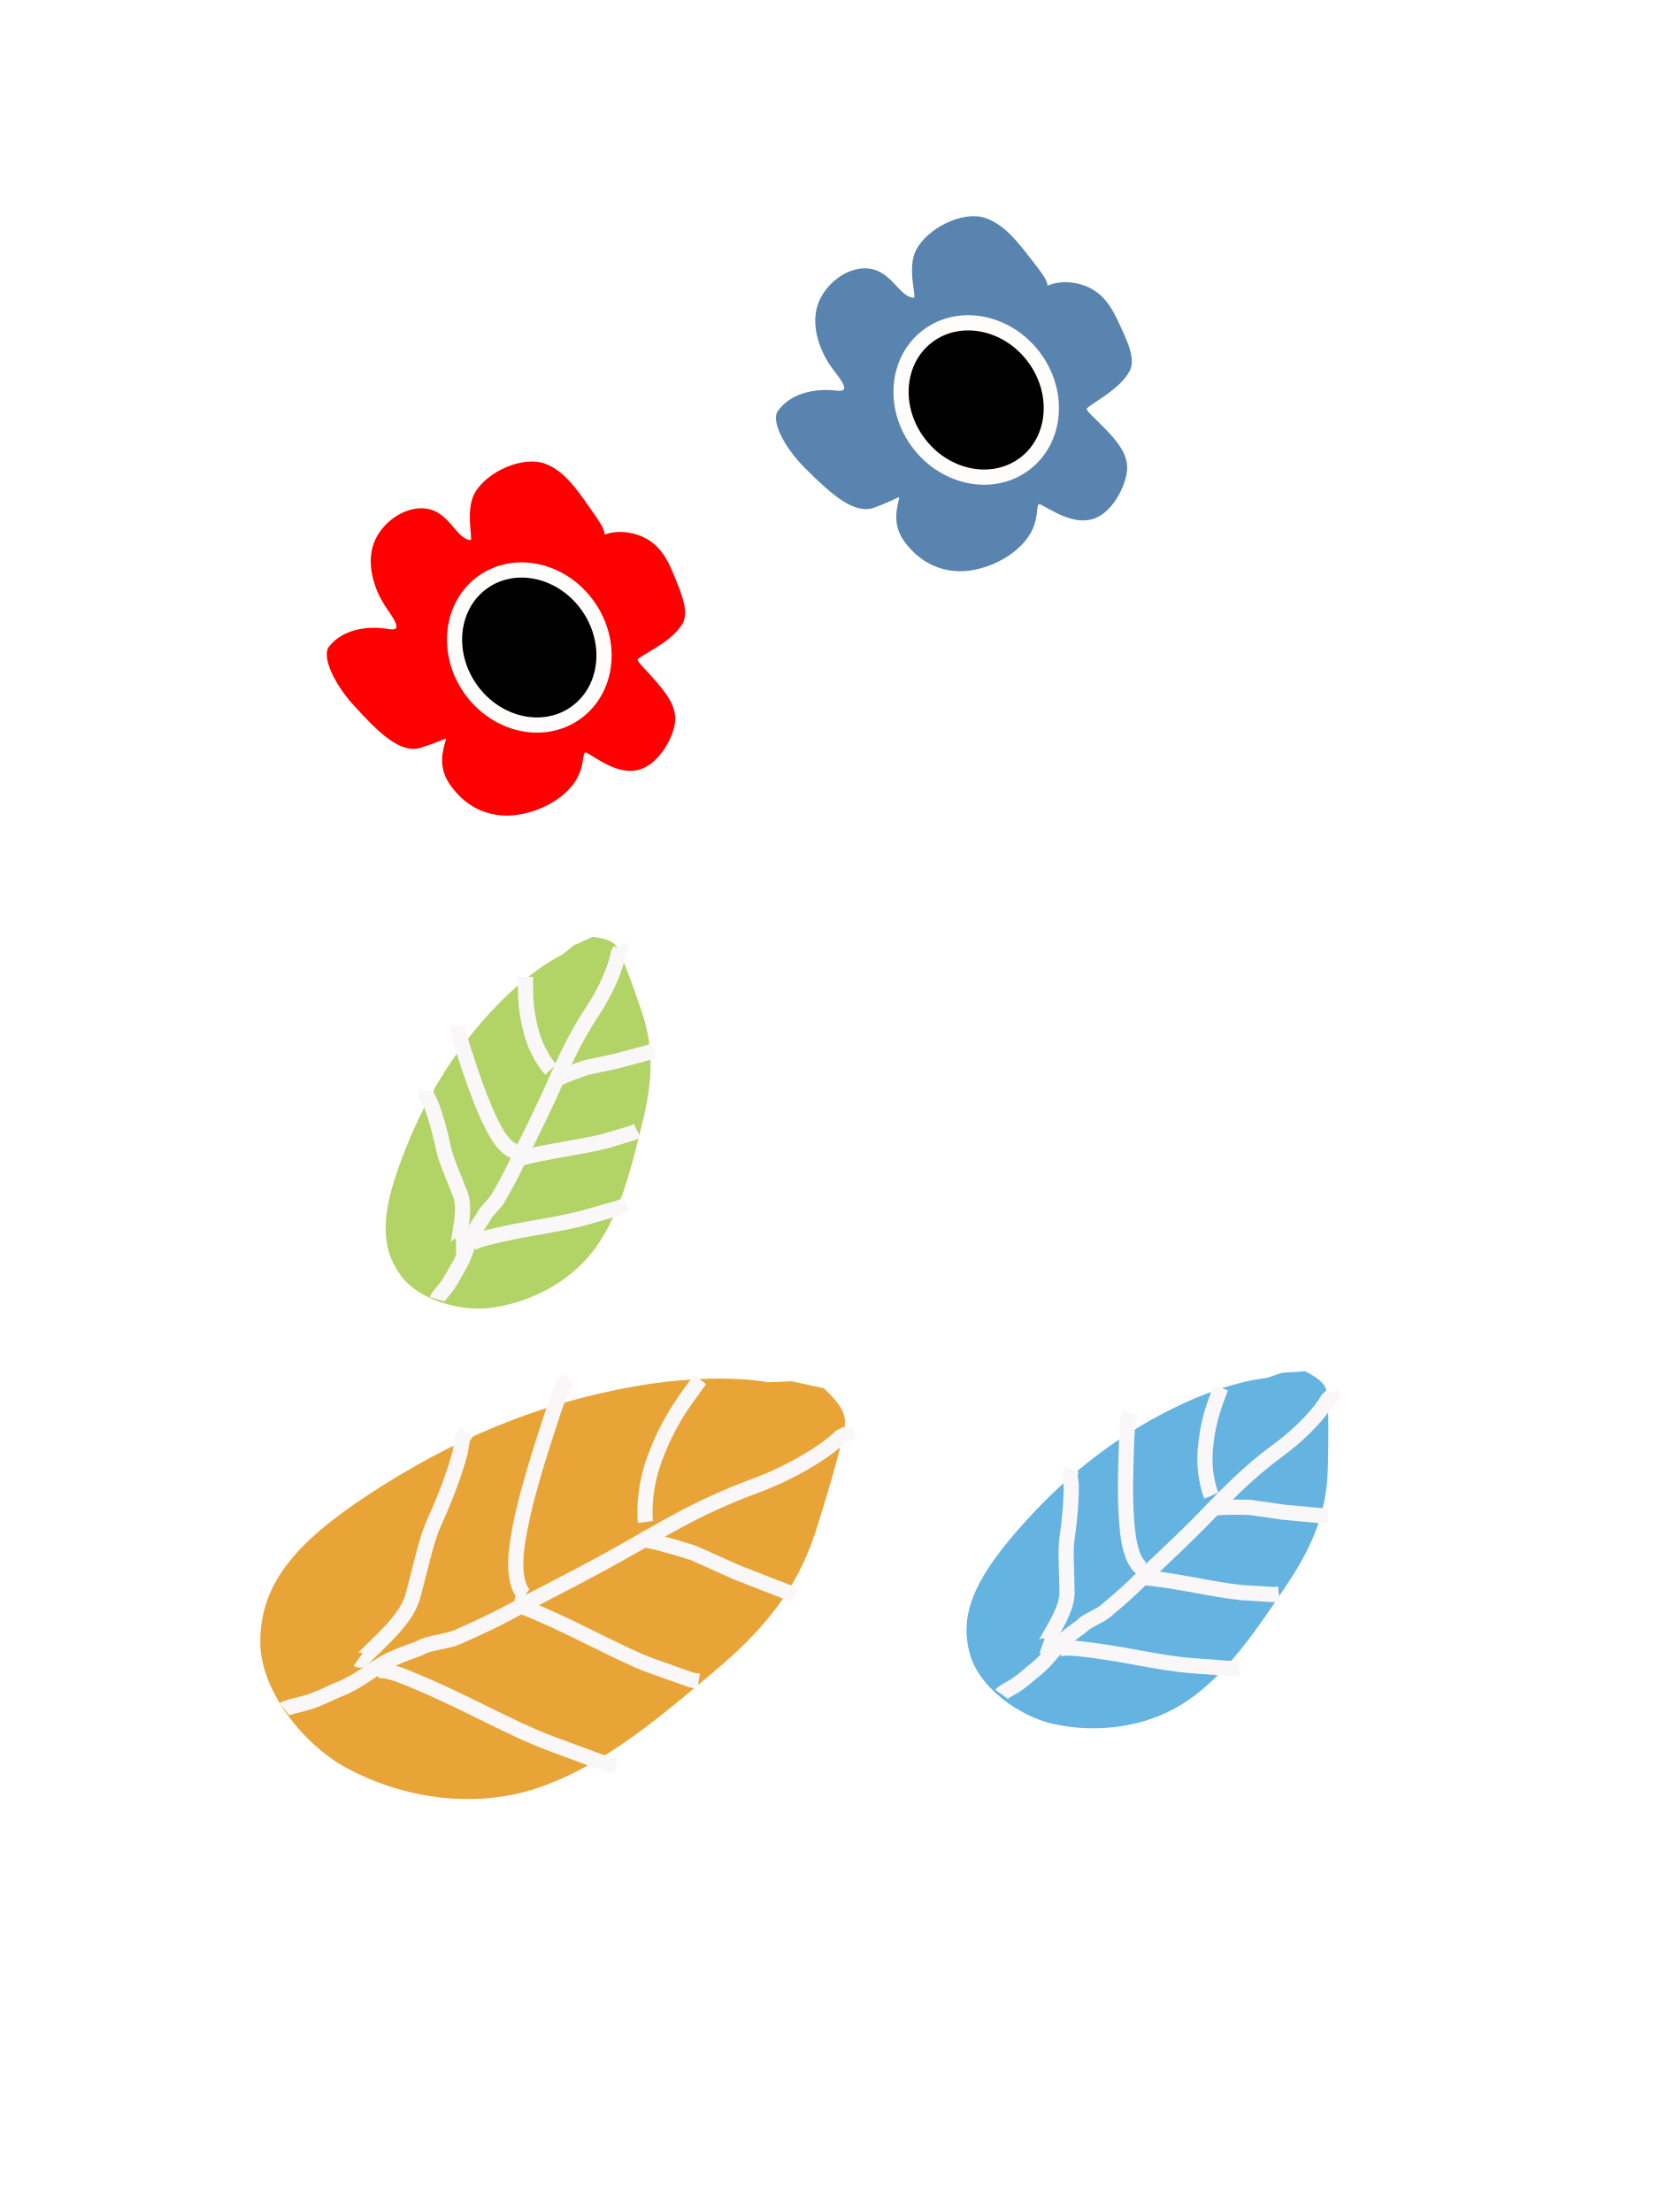
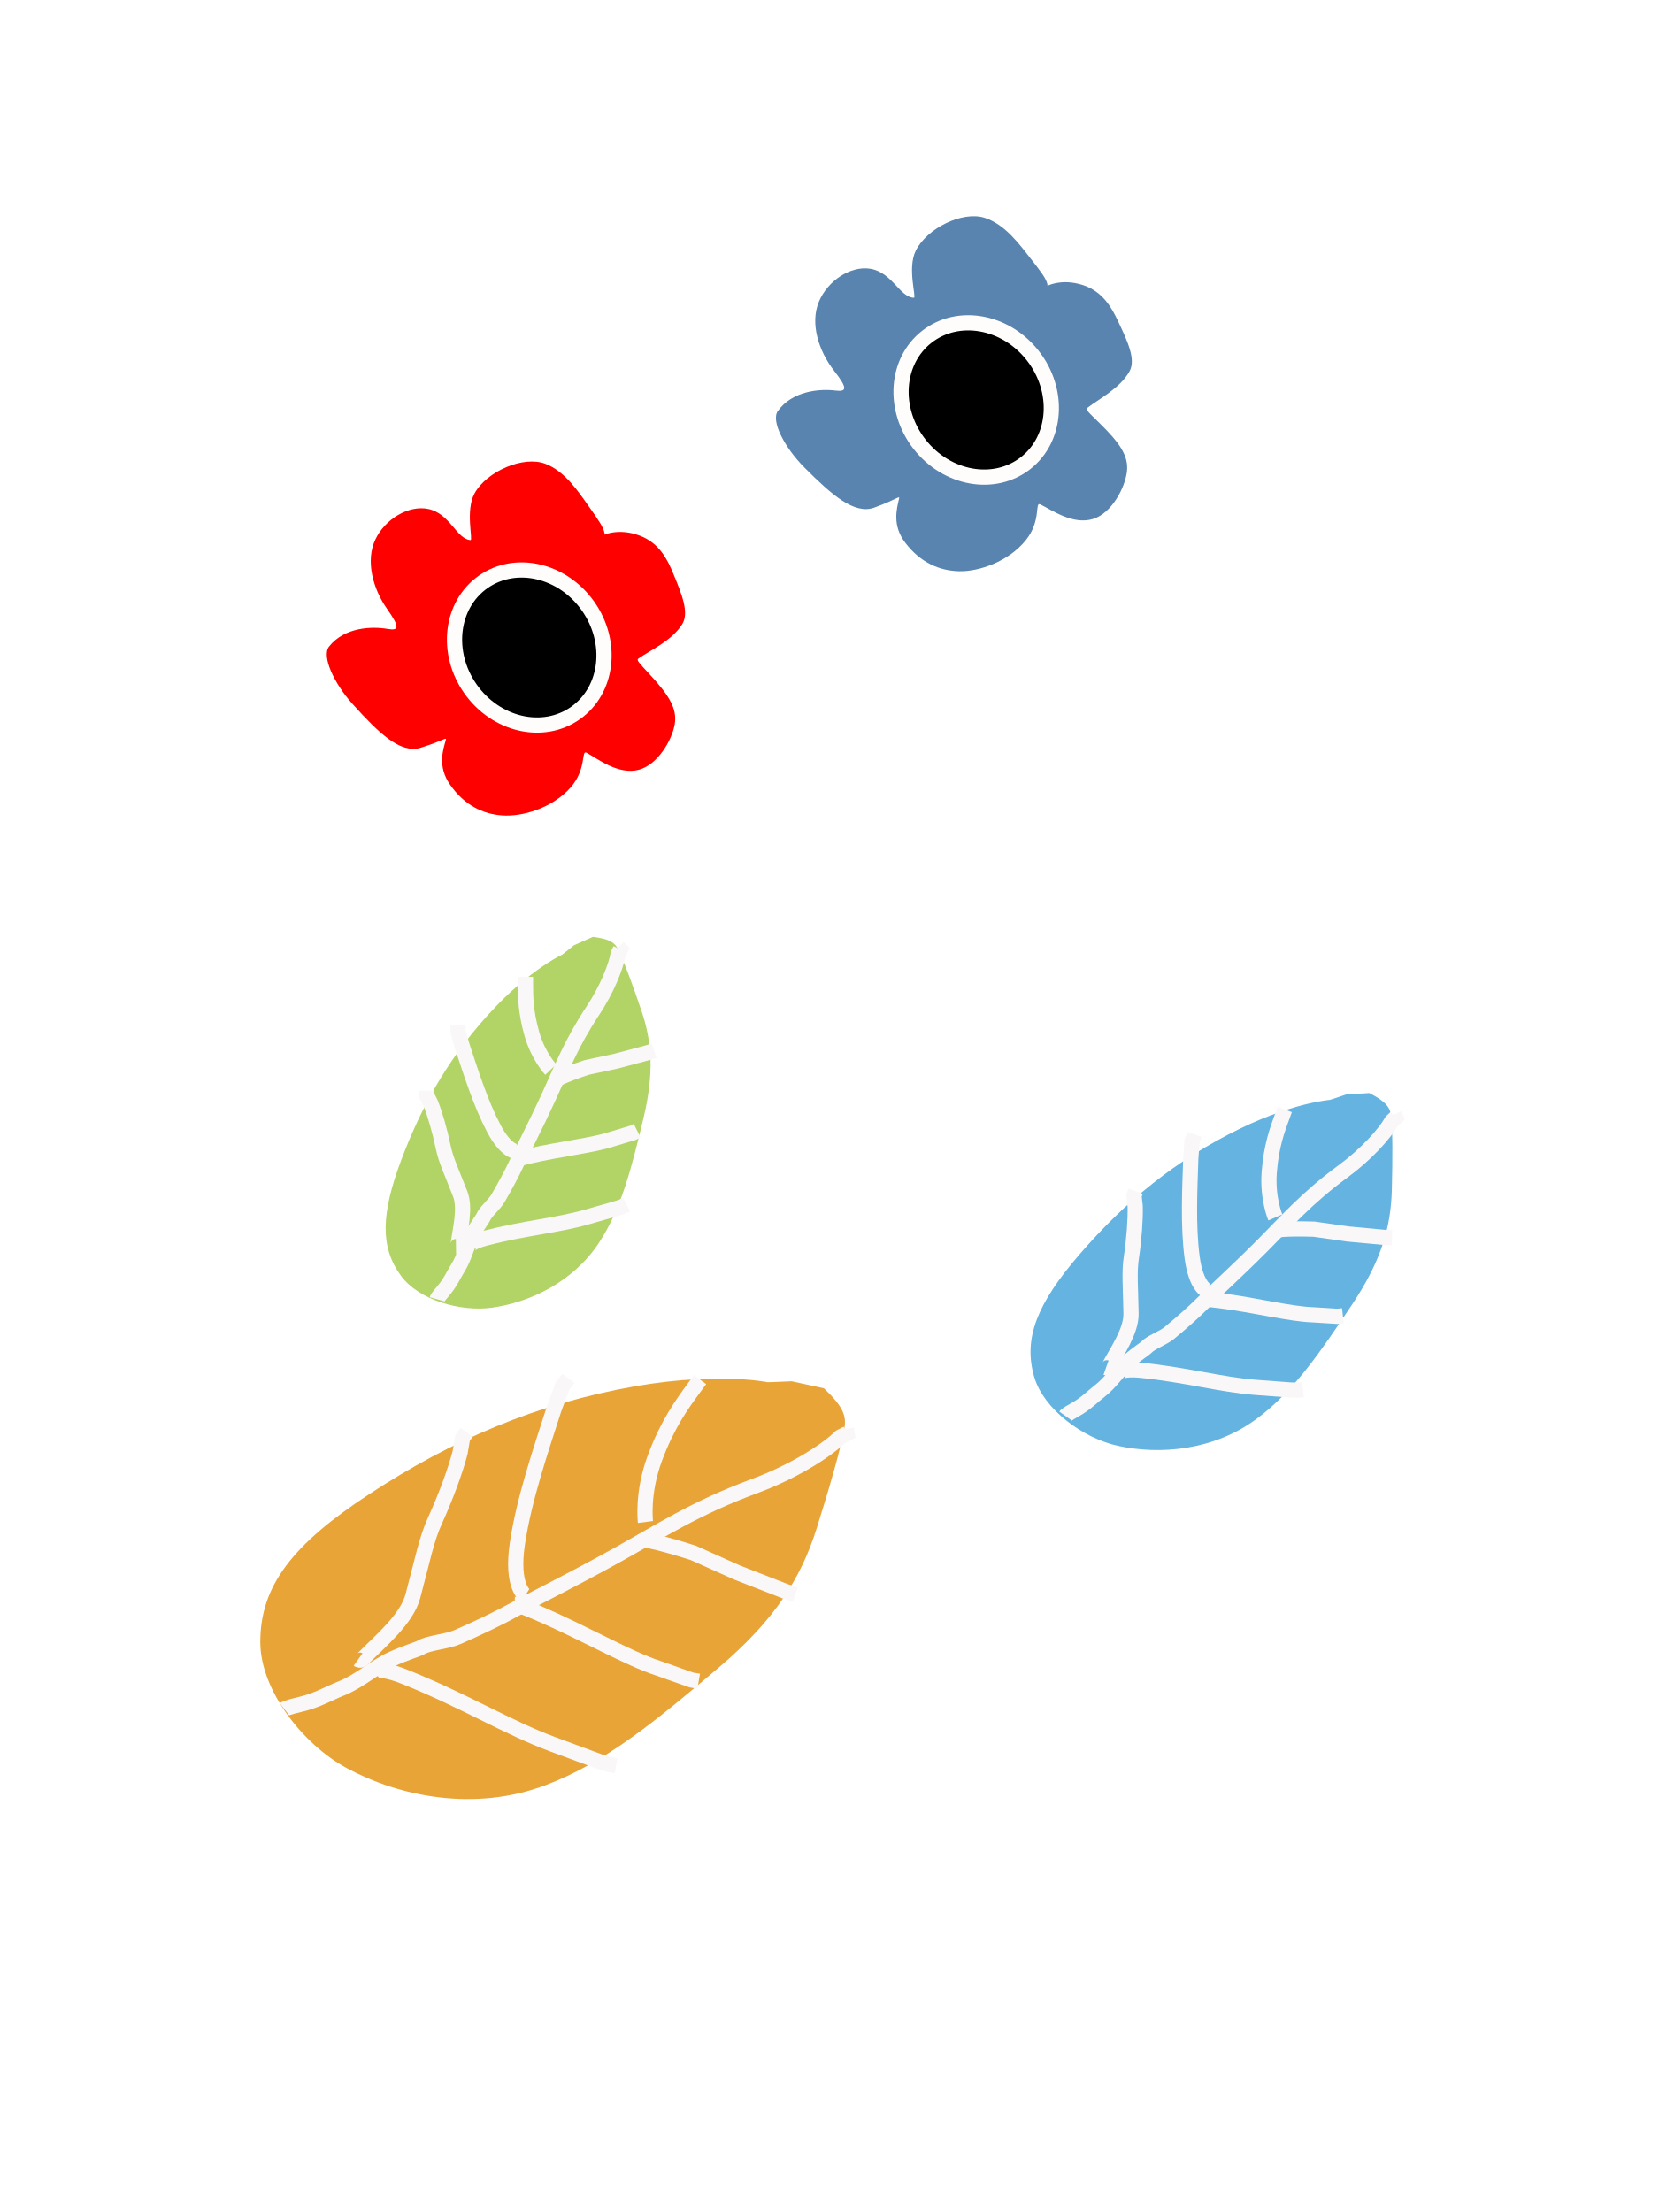
<svg xmlns="http://www.w3.org/2000/svg" width="600" height="800" id="svg2" version="1.1">
  <defs id="defs4">
    <pattern height="100" width="100" y="0" x="0" patternUnits="userSpaceOnUse" id="gridpattern">
      <image height="100" width="100" y="0" x="0" id="svg_1" />
    </pattern>
  </defs>
  <g id="layer3" style="display:inline" />
  <g id="layer1" transform="translate(0,-252.3622)" style="display:inline">
    <g transform="translate(76.75643,455.6395)" style="display:inline" id="svg_119-1">
      <path stroke-linejoin="null" stroke-linecap="null" d="m 206.46,298.493 c -0.261,-1.69 -21.651,-6.011 -53.696,-0.374 -35.528,6.25 -66.182,19.453 -96.068,39.032 -27.515,18.026 -39.42,33.086 -39.313,53.642 0.089,17.1 15.23,36.713 31.217,45.365 19.171,10.376 46.293,15.863 71.899,6.219 21.854,-8.231 40.193,-23.492 62.653,-42.533 20.479,-17.362 29.845,-32.549 35.478,-50.455 4.716,-14.995 8.649,-28.62 10,-36.146 0.77,-4.291 -0.327,-7.736 -7.415,-14.429 l -11.637,-2.532 -7.736,0.327 -6.046,0.067" id="svg_47-7" style="fill:#e8a437;stroke:#000000;stroke-width:5.5;stroke-opacity:0;stroke-dasharray:none" />
      <path stroke-linejoin="null" stroke-linecap="null" d="m 26.102,414.882 c 0,0 0.783,-0.618 5.785,-1.757 5.895,-1.342 10.632,-4.132 14.69,-5.725 6.563,-2.577 12.335,-7.909 18.264,-10.601 5.505,-2.5 9.561,-3.601 10.595,-4.229 2.923,-1.775 9.266,-2.026 13.26,-3.774 7.431,-3.252 14.766,-6.722 20.929,-10.147 6.685,-3.715 19.745,-10.041 36.788,-19.513 15.712,-8.732 28.385,-17.075 49.787,-24.977 13.846,-5.112 25.739,-12.619 31.003,-17.756 l 2.405,-1.236 -0.261,-1.69" id="svg_48-4" style="fill:none;stroke:#f9f7f7;stroke-width:5.5;stroke-dasharray:none" />
      <path stroke-linejoin="null" stroke-linecap="null" d="m 58.601,401.221 c 0,0 2.101,-1.578 10.662,1.817 21.474,8.517 37.449,18.451 53.963,24.556 l 16.513,6.106 3.641,1.169 2.665,0.454" id="svg_49-0" style="fill:none;stroke:#f9f7f7;stroke-width:5.5;stroke-dasharray:none" />
      <path stroke-linejoin="null" stroke-linecap="null" d="m 109.364,376.959 c 0,0 1.229,0.037 8.257,3.053 16.816,7.215 32.833,16.567 43.755,20.074 l 11.897,4.222 2.665,0.454" id="svg_50-9" style="fill:none;stroke:#f9f7f7;stroke-width:5.5;stroke-dasharray:none" />
      <path stroke-linejoin="null" stroke-linecap="null" d="m 155.056,353.478 c 0,0 4.355,0.194 18.918,4.87 l 15.799,7.081 17.489,6.82 3.641,1.169" id="svg_51-4" style="fill:none;stroke:#f9f7f7;stroke-width:5.5;stroke-dasharray:none" />
      <path stroke-linejoin="null" stroke-linecap="null" d="m 52.749,396.932 c 0,0 0.847,0.606 1.69,-0.261 6.138,-6.31 15.854,-14.189 18.13,-22.693 3.495,-13.06 4.874,-20.481 7.923,-27.175 4.133,-9.074 7.535,-18.464 9.159,-24.77 l 0.454,-2.665 0.454,-2.665 1.43,-1.951" id="svg_52-8" style="fill:none;stroke:#f9f7f7;stroke-width:5.5;stroke-dasharray:none" />
      <path stroke-linejoin="null" stroke-linecap="null" d="m 113.198,373.772 c 0,0 -5.116,-3.27 -2.866,-18.591 2.39,-16.272 8.571,-34.196 13.247,-48.759 l 3.053,-8.257 2.144,-2.926" id="svg_53-8" style="fill:none;stroke:#f9f7f7;stroke-width:5.5;stroke-dasharray:none" />
      <path stroke-linejoin="null" stroke-linecap="null" d="m 156.679,347.172 c 0,0 -1.329,-10.338 3.373,-23.013 4.646,-12.522 9.94,-19.7 14.229,-25.552 l 1.43,-1.951 0.715,-0.975" id="svg_54-2" style="fill:none;stroke:#f9f7f7;stroke-width:5.5;stroke-dasharray:none" />
    </g>
-     <g style="display:inline" transform="matrix(-0.1819438,0.9833089,-0.9833089,-0.1819438,856.3855,343.6214)" id="svg_93-4">
+     <g style="display:inline" transform="matrix(-0.1819438,0.9833089,-0.9833089,-0.1819438,879.5301,242.9924)" id="svg_93-4">
      <path stroke-linejoin="null" stroke-linecap="null" d="m 472.316,313.731 c -0.992,0.701 3.036,15.672 16.771,34.262 15.228,20.611 33.334,35.921 55.25,48.722 20.178,11.786 33.525,14.586 46.562,8.006 10.845,-5.474 18.52,-21.313 18.958,-34.219 0.525,-15.477 -4.577,-34.462 -18.82,-47.688 -12.157,-11.289 -27.669,-18.117 -46.891,-26.367 -17.527,-7.522 -30.151,-8.668 -43.321,-6.577 -11.029,1.751 -20.938,3.566 -26.152,5.091 -2.973,0.87 -4.815,2.658 -6.826,9.286 l 2.076,8.201 2.658,4.815 1.957,3.823" id="svg_94-5" style="fill:#64b3e0;stroke:#000000;stroke-width:5.5;stroke-opacity:0;stroke-dasharray:none" />
      <path stroke-linejoin="null" stroke-linecap="null" d="m 602.685,391.072 c 0,0 -0.641,-0.302 -2.95,-3.122 -2.721,-3.323 -5.995,-5.452 -8.293,-7.527 -3.717,-3.357 -8.936,-5.338 -12.526,-8.255 -3.333,-2.708 -5.318,-4.939 -6.045,-5.397 -2.055,-1.297 -4.224,-5.25 -6.6,-7.236 -4.422,-3.695 -8.952,-7.26 -13.082,-10.094 -4.48,-3.074 -12.639,-9.375 -24.061,-17.211 -10.53,-7.225 -19.849,-12.64 -31.653,-23.746 -7.637,-7.185 -16.177,-12.369 -21.111,-14.089 l -1.548,-1.138 -0.992,0.701" id="svg_95-5" style="fill:none;stroke:#f9f7f7;stroke-width:5.5;stroke-dasharray:none" />
      <path stroke-linejoin="null" stroke-linecap="null" d="m 583.704,374.734 c 0,0 -1.669,-0.836 -2.222,-7.355 -1.387,-16.353 -0.13,-29.657 -1.479,-42.092 l -1.348,-12.434 -0.41,-2.685 -0.555,-1.839" id="svg_96-1" style="fill:none;stroke:#f9f7f7;stroke-width:5.5;stroke-dasharray:none" />
      <path stroke-linejoin="null" stroke-linecap="null" d="m 552.197,350.141 c 0,0 -0.365,-0.793 -0.674,-6.217 -0.739,-12.978 0.134,-26.125 -1.096,-34.181 l -1.084,-8.903 -0.555,-1.839" id="svg_97-7" style="fill:none;stroke:#f9f7f7;stroke-width:5.5;stroke-dasharray:none" />
      <path stroke-linejoin="null" stroke-linecap="null" d="m 522.793,328.525 c 0,0 -1.256,-2.831 -2.896,-13.572 l -0.502,-12.289 -1.203,-13.281 -0.41,-2.685" id="svg_98-1" style="fill:none;stroke:#f9f7f7;stroke-width:5.5;stroke-dasharray:none" />
      <path stroke-linejoin="null" stroke-linecap="null" d="m 582.831,379.814 c 0,0 0.117,-0.731 -0.701,-0.992 -5.957,-1.904 -14.044,-5.587 -20.172,-4.34 -9.411,1.915 -14.567,3.388 -19.789,3.57 -7.079,0.246 -14.128,1.057 -18.652,2.023 l -1.839,0.555 -1.839,0.555 -1.693,-0.291" id="svg_99-1" style="fill:none;stroke:#f9f7f7;stroke-width:5.5;stroke-dasharray:none" />
      <path stroke-linejoin="null" stroke-linecap="null" d="m 548.956,348.713 c 0,0 -0.459,4.289 -10.914,7.711 -11.104,3.635 -24.459,5.382 -35.2,7.022 l -6.217,0.674 -2.54,-0.437" id="svg_100-5" style="fill:none;stroke:#f9f7f7;stroke-width:5.5;stroke-dasharray:none" />
      <path stroke-linejoin="null" stroke-linecap="null" d="m 518.269,329.49 c 0,0 -6.153,4.12 -15.702,5.145 -9.434,1.012 -15.675,-0.081 -20.755,-0.954 l -1.693,-0.291 -0.847,-0.146" id="svg_101-2" style="fill:none;stroke:#f9f7f7;stroke-width:5.5;stroke-dasharray:none" />
    </g>
    <g transform="translate(-50.50275,530.82)" style="display:inline" id="svg_45-4">
      <path stroke-linejoin="null" stroke-linecap="null" id="svg_36-2" d="m 257.32,65.695 c -0.762,-0.762 -13.246,5.011 -27.435,19.814 -15.732,16.413 -26.396,34.545 -34.293,55.632 -7.271,19.414 -7.713,31.505 0,41.914 6.416,8.659 21.419,12.989 32.769,11.431 13.611,-1.868 29.443,-9.183 38.866,-23.624 8.043,-12.326 11.68,-26.915 16.004,-44.962 3.942,-16.455 3.046,-27.665 -0.762,-38.866 -3.189,-9.38 -6.265,-17.77 -8.383,-22.1 -1.207,-2.468 -3.048,-3.81 -9.145,-4.572 l -6.859,3.048 -3.81,3.048 -3.048,2.286" style="fill:#b2d365;stroke:#000000;stroke-width:5.5;stroke-opacity:0;stroke-dasharray:none" />
      <path stroke-linejoin="null" stroke-linecap="null" id="svg_38-3" d="m 208.547,191.438 c 0,0 0.168,-0.606 2.286,-3.048 2.497,-2.879 3.865,-6.061 5.335,-8.383 2.376,-3.755 3.324,-8.616 5.335,-12.193 1.867,-3.322 3.519,-5.393 3.81,-6.097 0.825,-1.991 3.955,-4.482 5.335,-6.859 2.566,-4.422 5.002,-8.918 6.859,-12.955 2.014,-4.379 6.296,-12.46 11.431,-23.624 4.734,-10.293 8.068,-19.255 16.004,-31.245 5.134,-7.757 8.383,-16.004 9.145,-20.576 l 0.762,-1.524 -0.762,-0.762" style="fill:none;stroke:#f9f7f7;stroke-width:5.5;stroke-dasharray:none" />
      <path stroke-linejoin="null" stroke-linecap="null" id="svg_39-2" d="m 219.978,172.386 c 0,0 0.48,-1.585 6.097,-3.048 14.089,-3.671 25.911,-4.572 36.58,-7.621 l 10.669,-3.048 2.286,-0.762 1.524,-0.762" style="fill:none;stroke:#f9f7f7;stroke-width:5.5;stroke-dasharray:none" />
      <path stroke-linejoin="null" stroke-linecap="null" id="svg_40-2" d="m 236.744,141.141 c 0,0 0.639,-0.439 5.335,-1.524 11.236,-2.597 22.862,-3.81 29.721,-6.097 l 7.621,-2.286 1.524,-0.762" style="fill:none;stroke:#f9f7f7;stroke-width:5.5;stroke-dasharray:none" />
      <path stroke-linejoin="null" stroke-linecap="null" id="svg_41-1" d="m 251.224,112.182 c 0,0 2.286,-1.524 11.431,-4.572 l 10.669,-2.286 11.431,-3.048 2.286,-0.762" style="fill:none;stroke:#f9f7f7;stroke-width:5.5;stroke-dasharray:none" />
      <path stroke-linejoin="null" stroke-linecap="null" id="svg_42-6" d="m 215.406,172.386 c 0,0 0.656,-0.007 0.762,-0.762 0.77,-5.494 2.773,-13.119 0.762,-18.29 -3.089,-7.941 -5.153,-12.227 -6.097,-16.766 -1.28,-6.153 -3.048,-12.193 -4.572,-16.004 l -0.762,-1.524 -0.762,-1.524 0,-1.524" style="fill:none;stroke:#f9f7f7;stroke-width:5.5;stroke-dasharray:none" />
      <path stroke-linejoin="null" stroke-linecap="null" id="svg_43-8" d="m 237.506,138.093 c 0,0 -3.819,0.244 -8.383,-8.383 -4.847,-9.162 -8.383,-20.576 -11.431,-29.721 l -1.524,-5.335 0,-2.286" style="fill:none;stroke:#f9f7f7;stroke-width:5.5;stroke-dasharray:none" />
      <path stroke-linejoin="null" stroke-linecap="null" id="svg_44-5" d="m 249.699,108.372 c 0,0 -4.527,-4.76 -6.859,-12.955 -2.303,-8.096 -2.286,-13.717 -2.286,-18.29 l 0,-1.524 0,-0.762" style="fill:none;stroke:#f9f7f7;stroke-width:5.5;stroke-dasharray:none" />
    </g>
  </g>
  <g id="layer2" style="display:inline">
    <g style="display:inline" transform="matrix(0.5760714,0.8173993,-0.8173993,0.5760714,171.2523,-371.6701)" id="svg_110-7">
      <path stroke-linejoin="null" d="m 488.84,288.529 c 0,-1 0.974,-7.243 8,-12 6.306,-4.27 13.025,-3.119 18,-2 8.045,1.809 15.087,3.381 17,8 2.706,6.533 1,15 1,20 0,1 0.97,0.803 7,0 9.962,-1.327 15.877,-1.123 20,3 4.123,4.123 8.383,13.418 6,20 -2.659,7.344 -12,10 -16,12 -2,1 4.945,3.295 7,12 2.298,9.732 -1.428,20.423 -6,26 -4.483,5.468 -10.945,9.062 -20,9 -8.062,-0.055 -11.714,-5.212 -14,-8 -0.897,-1.094 -0.172,0.225 -3,9 -2.336,7.249 -12.961,9.296 -27,11 -9.977,1.211 -20.733,-0.711 -22,-5 -2.565,-8.685 3,-17 7,-21 3,-3 2,-4 -6,-4 -9,0 -18.819,-3.616 -23,-11 -4.063,-7.176 -3.272,-17.079 2,-22 5.894,-5.501 14.767,-2.057 18,-6 0.634,-0.773 -9.937,-4.627 -13,-11 -3.923,-8.162 -1.026,-22.243 6,-27 6.306,-4.27 15,-4 22,-4 6,0 9,0 11,1 l 2,2 -1,0 -1,0" id="svg_111-6" style="fill:#ff0000;stroke:#000000;stroke-width:2.5;stroke-linecap:round;stroke-opacity:0;stroke-dasharray:none" />
      <ellipse stroke-linejoin="null" stroke-linecap="null" cx="506.84" cy="332.529" rx="29" ry="26" id="svg_112-1" style="fill:#000000;stroke:#fffcfc;stroke-width:5.5;stroke-dasharray:none" d="m 535.84,332.529 c 0,14.359 -12.984,26 -29,26 -16.016,0 -29,-11.641 -29,-26 0,-14.359 12.984,-26 29,-26 16.016,0 29,11.641 29,26 z" />
    </g>
    <g style="display:inline" transform="matrix(0.6154978,0.7881386,-0.7881386,0.6154978,494.6873,-342.5929)" id="svg_116-7">
      <path stroke-linejoin="null" d="m 279.84,367.529 c 0,-1 0.974,-7.243 8,-12 6.306,-4.27 13.025,-3.119 18,-2 8.045,1.809 15.087,3.381 17,8 2.706,6.533 1,15 1,20 0,1 0.97,0.803 7,0 9.962,-1.327 15.877,-1.123 20,3 4.123,4.123 8.383,13.418 6,20 -2.659,7.344 -12,10 -16,12 -2,1 4.945,3.295 7,12 2.298,9.732 -1.428,20.423 -6,26 -4.483,5.468 -10.945,9.062 -20,9 -8.062,-0.055 -11.714,-5.212 -14,-8 -0.897,-1.094 -0.172,0.225 -3,9 -2.336,7.249 -12.961,9.296 -27,11 -9.977,1.211 -20.733,-0.711 -22,-5 -2.565,-8.685 3,-17 7,-21 3,-3 2,-4 -6,-4 -9,0 -18.819,-3.616 -23,-11 -4.063,-7.176 -3.272,-17.08 2,-22 5.894,-5.501 14.767,-2.057 18,-6 0.634,-0.773 -9.937,-4.627 -13,-11 -3.923,-8.162 -1.026,-22.243 6,-27 6.306,-4.27 15,-4 22,-4 6,0 9,0 11,1 l 2,2 -1,0 -1,0" id="svg_117-6" style="fill:#5984af;stroke:#000000;stroke-width:2.5;stroke-linecap:round;stroke-opacity:0;stroke-dasharray:none" />
      <ellipse stroke-linejoin="null" stroke-linecap="null" cx="296.84" cy="411.529" rx="29" ry="26" id="svg_118-1" style="fill:#000000;stroke:#fffcfc;stroke-width:5.5;stroke-dasharray:none" d="m 325.84,411.529 c 0,14.359 -12.984,26 -29,26 -16.016,0 -29,-11.641 -29,-26 0,-14.359 12.984,-26 29,-26 16.016,0 29,11.641 29,26 z" />
    </g>
  </g>
</svg>
